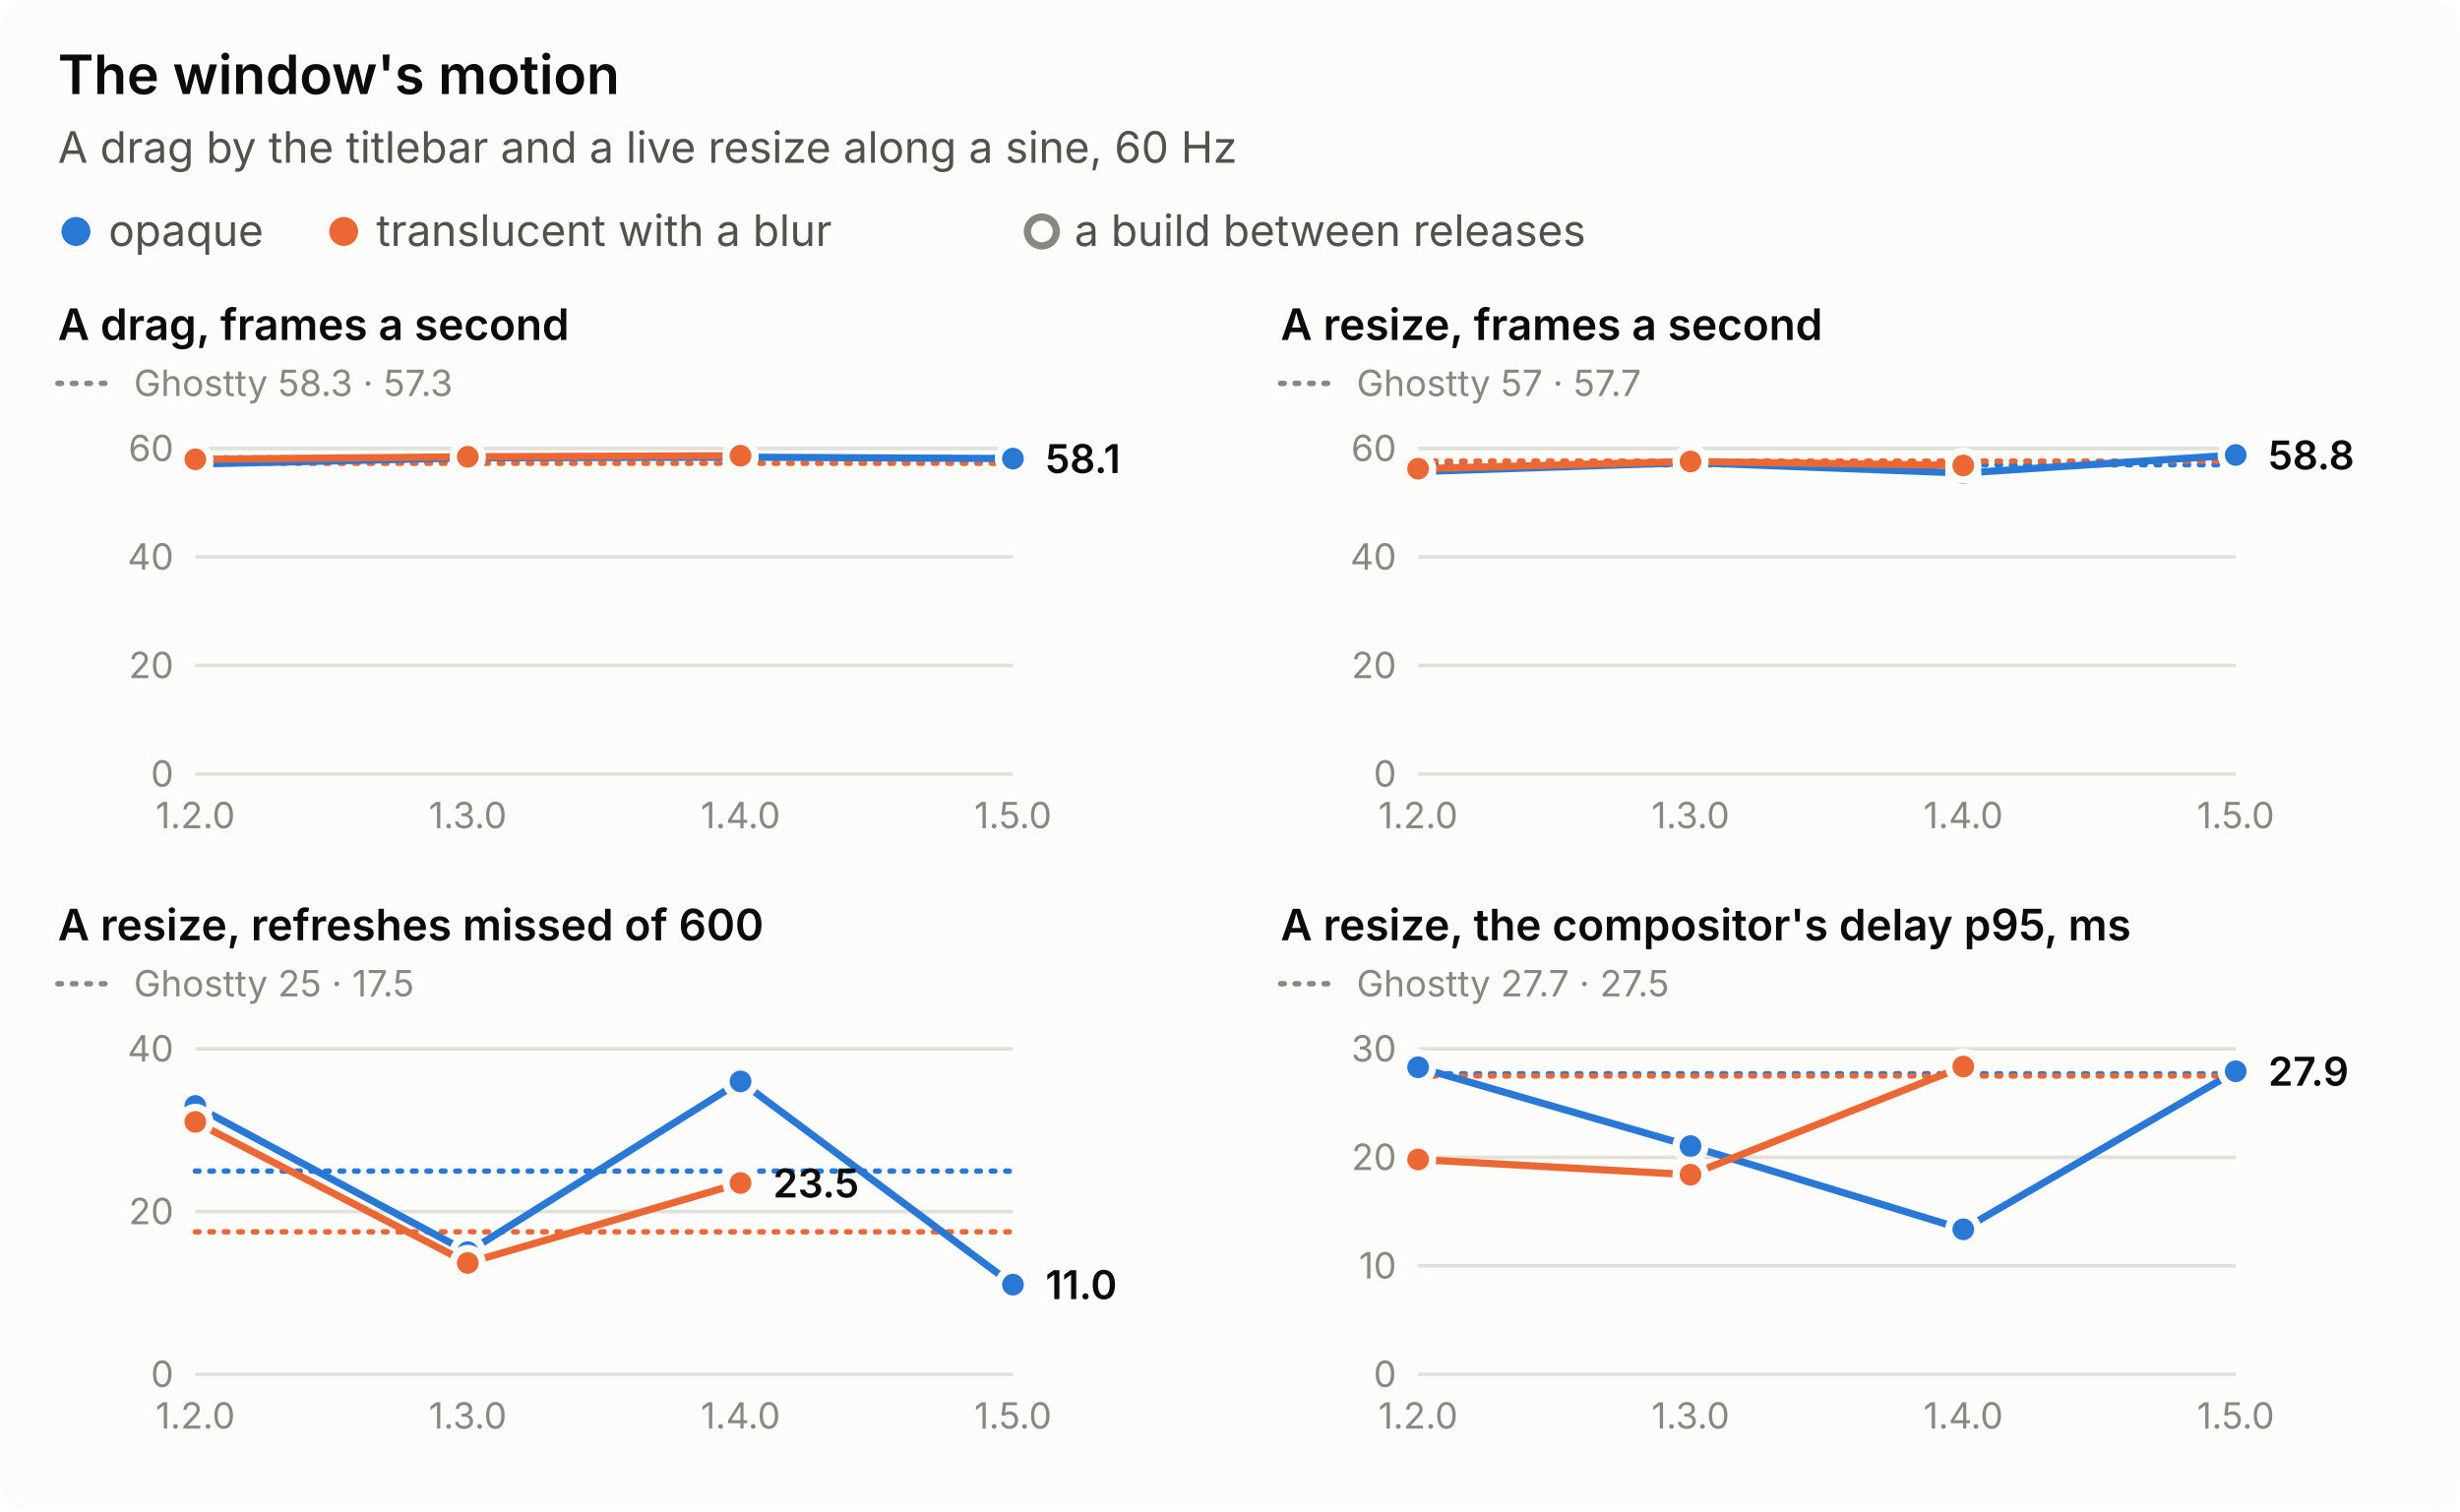
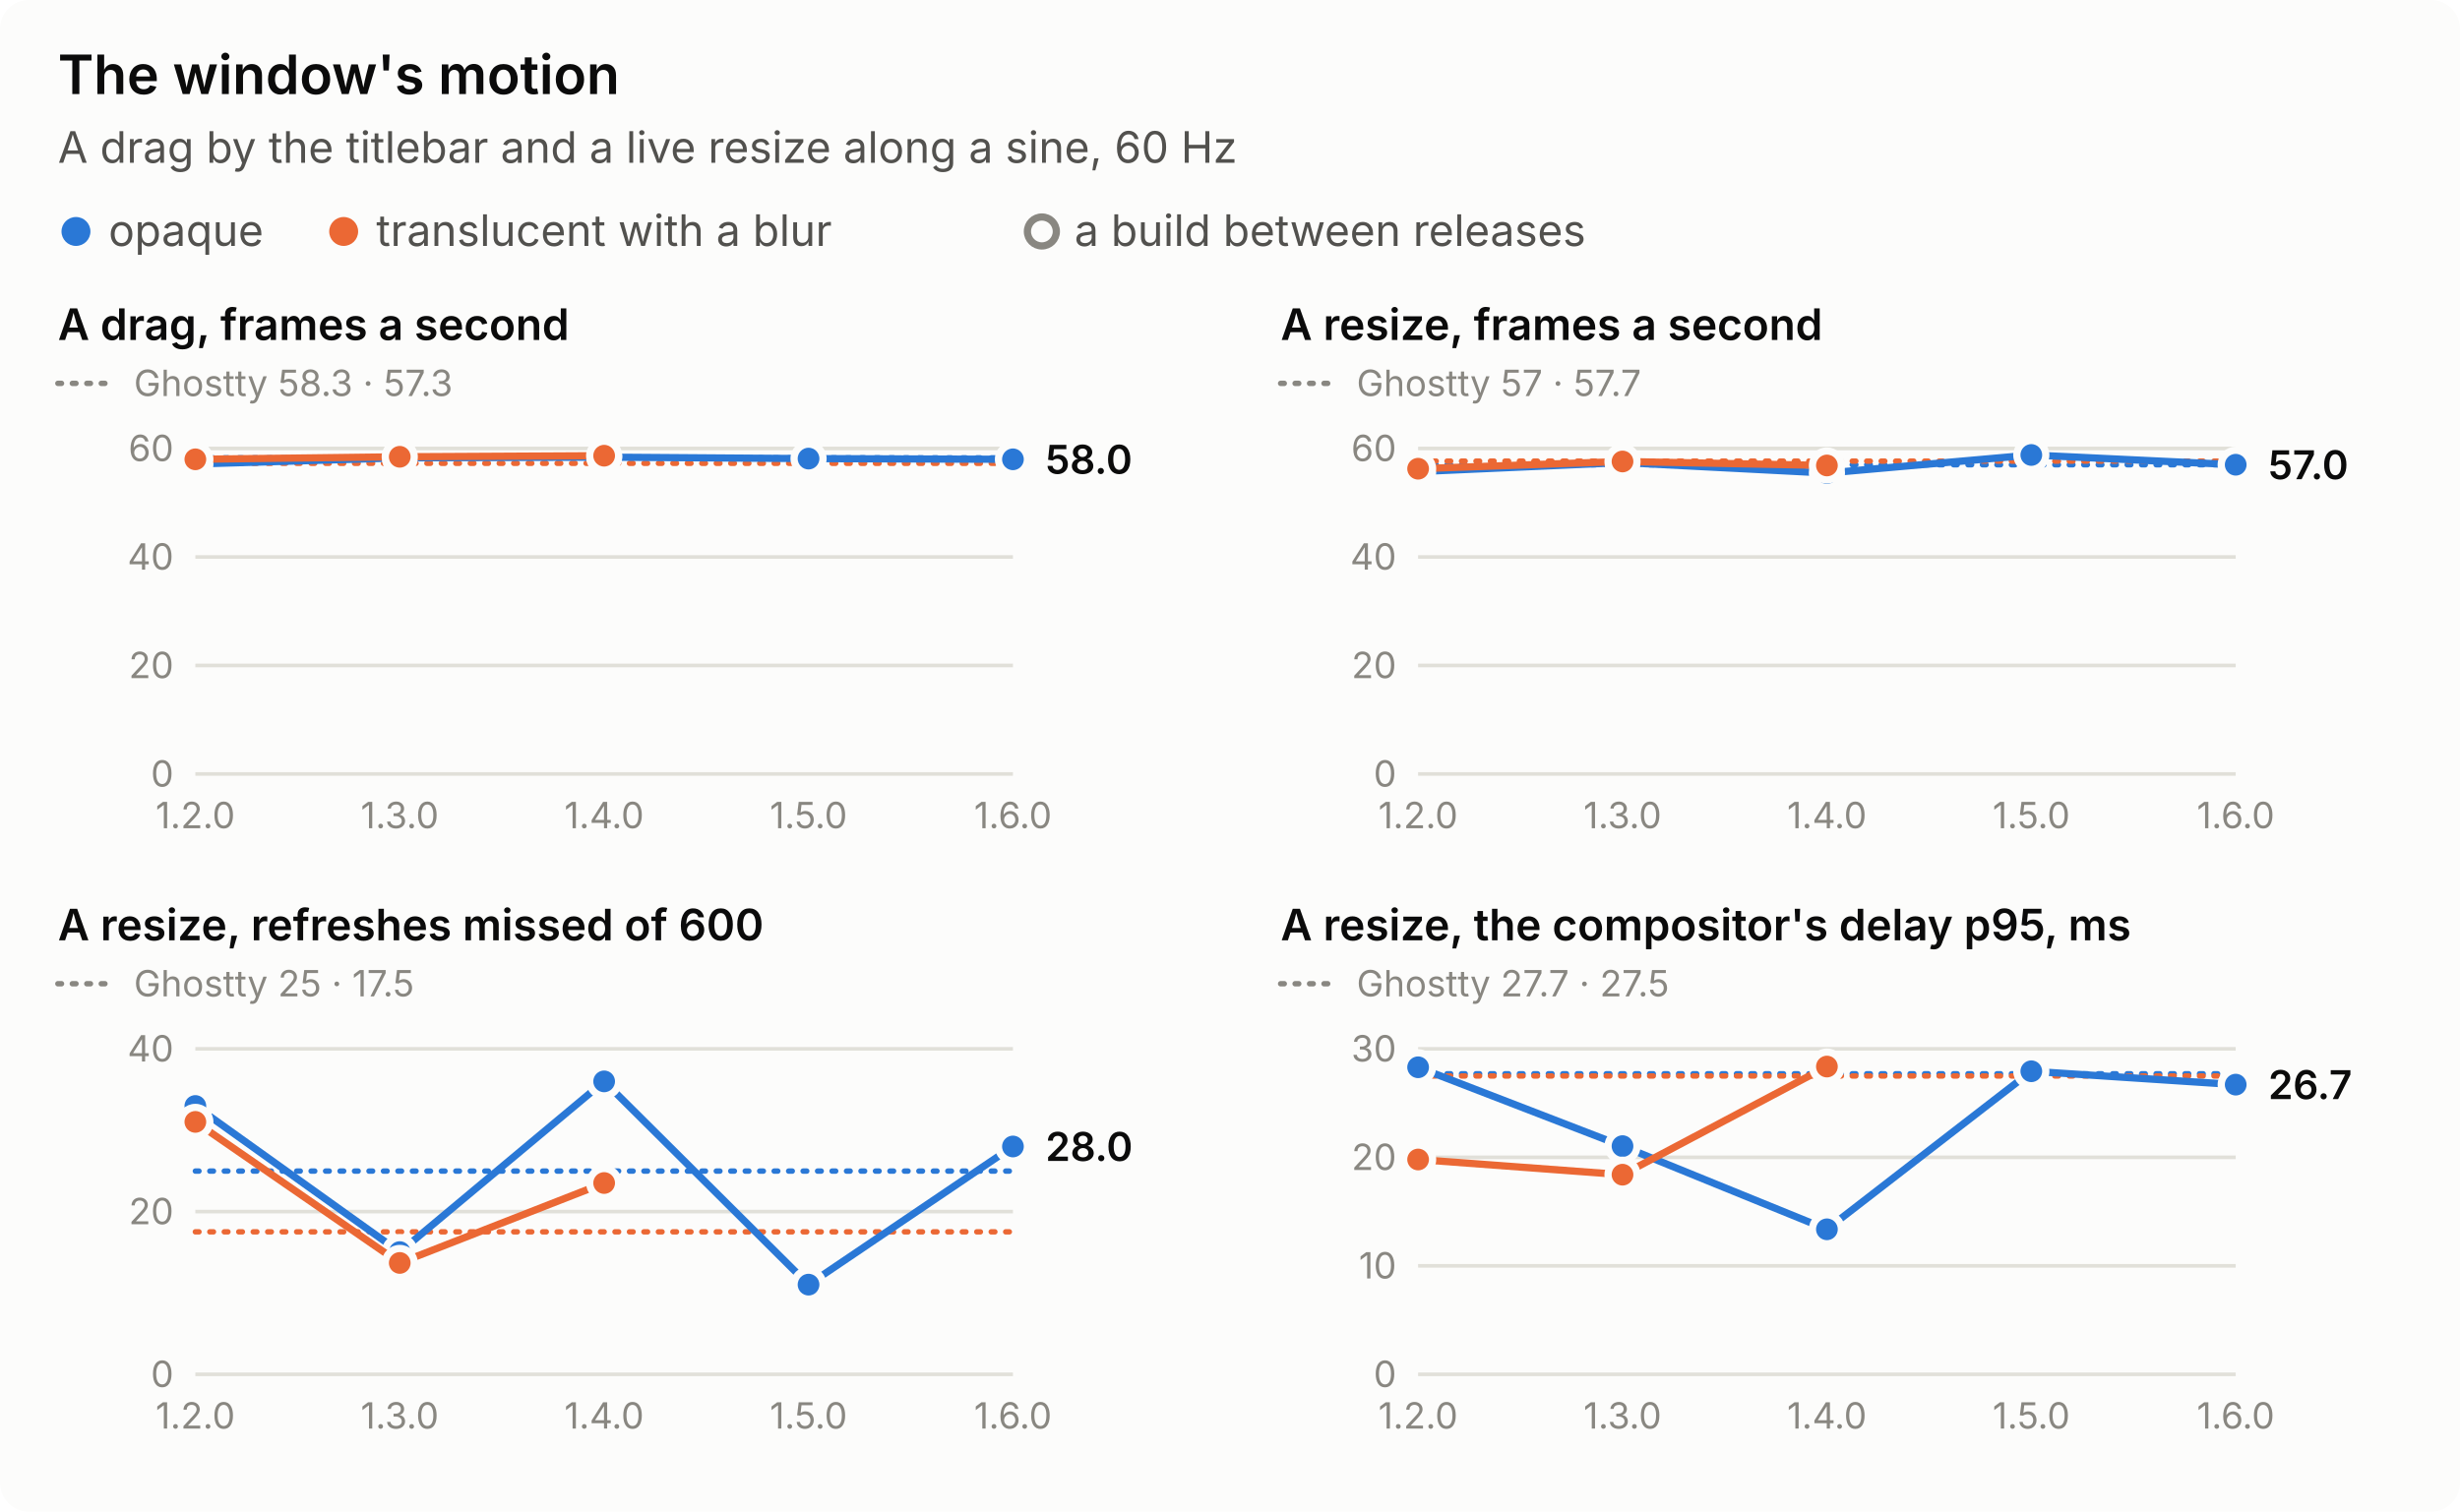
<svg xmlns="http://www.w3.org/2000/svg" class="chart" data-chart="trends" width="680" height="418" viewBox="0 0 680 418" role="img" aria-label="The window's motion">
  <style>
  .chart .surface { fill: #fcfcfb; }
  .chart .primary { fill: #0b0b0b; }
  .chart .secondary { fill: #52514e; }
  .chart .muted { fill: #898781; }
  .chart .grid { stroke: #e1e0d9; }
  .chart .base { stroke: #c3c2b7; }
  .chart .accent { fill: #2a78d6; }
  .chart .context { fill: #898781; }
  .chart .accent-line { stroke: #2a78d6; }
  .chart .context-line { stroke: #898781; }
  .chart .second { fill: #eb6834; }
  .chart .second-line { stroke: #eb6834; }
  .chart .ring { stroke: #fcfcfb; }
  .chart .budget { stroke: #52514e; }
  .chart .column.on { fill: #2a78d6; fill-opacity: 0.08; }
  .chart text { font-family: system-ui, -apple-system, "Segoe UI", sans-serif; }
  .chart .tick { font-variant-numeric: tabular-nums; }
  .chart .column { fill: transparent; }
  .chart.hide-0 .s0, .chart.hide-1 .s1 { display: none; }
  .chart.hide-0 .legend-item[data-series="0"], .chart.hide-1 .legend-item[data-series="1"] { opacity: 0.4; }
  @media (prefers-color-scheme: dark) {
    .chart .surface { fill: #1a1a19; }
    .chart .primary { fill: #f0efec; }
    .chart .secondary { fill: #c3c2b7; }
    .chart .muted { fill: #898781; }
    .chart .grid { stroke: #2c2c2a; }
    .chart .base { stroke: #383835; }
    .chart .accent { fill: #3987e5; }
    .chart .context { fill: #6f6e69; }
    .chart .accent-line { stroke: #3987e5; }
    .chart .context-line { stroke: #6f6e69; }
    .chart .second { fill: #d95926; }
    .chart .second-line { stroke: #d95926; }
    .chart .ring { stroke: #1a1a19; }
    .chart .budget { stroke: #c3c2b7; }
    .chart .column.on { fill: #3987e5; fill-opacity: 0.16; }
  }
  .chart.dark .surface { fill: #1a1a19; }
  .chart.dark .primary { fill: #f0efec; }
  .chart.dark .secondary { fill: #c3c2b7; }
  .chart.dark .muted { fill: #898781; }
  .chart.dark .grid { stroke: #2c2c2a; }
  .chart.dark .base { stroke: #383835; }
  .chart.dark .accent { fill: #3987e5; }
  .chart.dark .context { fill: #6f6e69; }
  .chart.dark .accent-line { stroke: #3987e5; }
  .chart.dark .context-line { stroke: #6f6e69; }
  .chart.dark .second { fill: #d95926; }
  .chart.dark .second-line { stroke: #d95926; }
  .chart.dark .ring { stroke: #1a1a19; }
  .chart.dark .budget { stroke: #c3c2b7; }
  .chart.dark .column.on { fill: #3987e5; fill-opacity: 0.16; }
</style>
  <rect class="surface" width="680" height="418" rx="8" />
  <text class="primary" x="16" y="26" font-size="15" font-weight="600">The window's motion</text>
  <text class="secondary" x="16" y="45" font-size="12">A drag by the titlebar and a live resize along a sine, 60 Hz</text>
  <g class="legend-item" data-series="0">
    <circle class="accent" cx="21" cy="64" r="4" />
    <text class="secondary" x="30" y="68" font-size="12">opaque</text>
  </g>
  <g class="legend-item" data-series="1">
    <circle class="second" cx="95" cy="64" r="4" />
    <text class="secondary" x="104" y="68" font-size="12">translucent with a blur</text>
  </g>
  <circle class="surface context-line" cx="288" cy="64" r="4" stroke-width="2" />
  <text class="secondary" x="297" y="68" font-size="12">a build between releases</text>
  <g class="panel" data-title="A drag, frames a second" data-unit="/s" data-digits="1" data-names="opaque|translucent with a blur">
    <text class="primary" x="16.0" y="94" font-size="12" font-weight="600">A drag, frames a second</text>
    <line class="grid" x1="54.0" y1="214.0" x2="280.0" y2="214.0" stroke-width="1" />
    <text class="muted tick" x="48.0" y="217.5" font-size="10" text-anchor="end">0</text>
    <line class="grid" x1="54.0" y1="184.0" x2="280.0" y2="184.0" stroke-width="1" />
    <text class="muted tick" x="48.0" y="187.5" font-size="10" text-anchor="end">20</text>
    <line class="grid" x1="54.0" y1="154.0" x2="280.0" y2="154.0" stroke-width="1" />
    <text class="muted tick" x="48.0" y="157.5" font-size="10" text-anchor="end">40</text>
    <line class="grid" x1="54.0" y1="124.0" x2="280.0" y2="124.0" stroke-width="1" />
    <text class="muted tick" x="48.0" y="127.5" font-size="10" text-anchor="end">60</text>
    <text class="muted" x="54.0" y="229.0" font-size="10" text-anchor="middle">1.2.0</text>
-     <text class="muted" x="129.3" y="229.0" font-size="10" text-anchor="middle">1.3.0</text>
-     <text class="muted" x="204.7" y="229.0" font-size="10" text-anchor="middle">1.4.0</text>
-     <text class="muted" x="280.0" y="229.0" font-size="10" text-anchor="middle">1.5.0</text>
-     <rect class="column" x="44.0" y="118.0" width="47.7" height="116" data-release="1.2.0" data-index="0" data-report="ab-F3b-29.md" />
-     <rect class="column" x="91.7" y="118.0" width="75.3" height="116" data-release="1.3.0" data-index="1" data-report="ab-F5a-17.md" />
-     <rect class="column" x="167.0" y="118.0" width="75.3" height="116" data-release="1.4.0" data-index="2" data-report="ab-F5a-78.md" />
-     <rect class="column" x="242.3" y="118.0" width="47.7" height="116" data-release="1.5.0" data-index="3" data-report="ab-F5b-20.md" />
+     <text class="muted" x="110.5" y="229.0" font-size="10" text-anchor="middle">1.3.0</text>
+     <text class="muted" x="167.0" y="229.0" font-size="10" text-anchor="middle">1.4.0</text>
+     <text class="muted" x="223.5" y="229.0" font-size="10" text-anchor="middle">1.5.0</text>
+     <text class="muted" x="280.0" y="229.0" font-size="10" text-anchor="middle">1.6.0</text>
+     <rect class="column" x="44.0" y="118.0" width="38.2" height="116" data-release="1.2.0" data-index="0" data-report="ab-F3b-29.md" />
+     <rect class="column" x="82.2" y="118.0" width="56.5" height="116" data-release="1.3.0" data-index="1" data-report="ab-F5a-17.md" />
+     <rect class="column" x="138.8" y="118.0" width="56.5" height="116" data-release="1.4.0" data-index="2" data-report="ab-F5a-78.md" />
+     <rect class="column" x="195.2" y="118.0" width="56.5" height="116" data-release="1.5.0" data-index="3" data-report="ab-F5b-20.md" />
+     <rect class="column" x="251.8" y="118.0" width="38.2" height="116" data-release="1.6.0" data-index="4" data-report="ab-F5b-67.md" />
    <line class="accent-line s0" x1="54.0" y1="126.6" x2="280.0" y2="126.6" stroke-width="1.5" stroke-dasharray="1 3" stroke-linecap="round" />
    <line class="second-line s1" x1="54.0" y1="128.1" x2="280.0" y2="128.1" stroke-width="1.5" stroke-dasharray="1 3" stroke-linecap="round" />
    <line class="context-line" x1="16.0" y1="106.0" x2="31.0" y2="106.0" stroke-width="1.5" stroke-dasharray="1 3" stroke-linecap="round" />
    <text class="muted" x="37.0" y="109.5" font-size="10">Ghostty 58.3 · 57.3</text>
-     <line class="accent-line s0" x1="54.0" y1="128.3" x2="129.3" y2="126.6" stroke-width="2" stroke-linecap="round" />
-     <line class="accent-line s0" x1="129.3" y1="126.6" x2="204.7" y2="126.4" stroke-width="2" stroke-linecap="round" />
-     <line class="accent-line s0" x1="204.7" y1="126.4" x2="280.0" y2="126.8" stroke-width="2" stroke-linecap="round" />
+     <line class="accent-line s0" x1="54.0" y1="128.3" x2="110.5" y2="126.6" stroke-width="2" stroke-linecap="round" />
+     <line class="accent-line s0" x1="110.5" y1="126.6" x2="167.0" y2="126.4" stroke-width="2" stroke-linecap="round" />
+     <line class="accent-line s0" x1="167.0" y1="126.4" x2="223.5" y2="126.8" stroke-width="2" stroke-linecap="round" />
+     <line class="accent-line s0" x1="223.5" y1="126.8" x2="280.0" y2="127.0" stroke-width="2" stroke-linecap="round" />
    <circle class="accent ring s0" cx="54.0" cy="128.3" r="4" stroke-width="2" data-release="1.2.0" data-series="0" data-value="57.1" />
-     <circle class="accent ring s0" cx="129.3" cy="126.6" r="4" stroke-width="2" data-release="1.3.0" data-series="0" data-value="58.3" />
-     <circle class="accent ring s0" cx="204.7" cy="126.4" r="4" stroke-width="2" data-release="1.4.0" data-series="0" data-value="58.4" />
-     <circle class="accent ring s0" cx="280.0" cy="126.8" r="4" stroke-width="2" data-release="1.5.0" data-series="0" data-value="58.132" />
-     <line class="second-line s1" x1="54.0" y1="127.0" x2="129.3" y2="126.3" stroke-width="2" stroke-linecap="round" />
-     <line class="second-line s1" x1="129.3" y1="126.3" x2="204.7" y2="126.0" stroke-width="2" stroke-linecap="round" />
+     <circle class="accent ring s0" cx="110.5" cy="126.6" r="4" stroke-width="2" data-release="1.3.0" data-series="0" data-value="58.3" />
+     <circle class="accent ring s0" cx="167.0" cy="126.4" r="4" stroke-width="2" data-release="1.4.0" data-series="0" data-value="58.4" />
+     <circle class="accent ring s0" cx="223.5" cy="126.8" r="4" stroke-width="2" data-release="1.5.0" data-series="0" data-value="58.132" />
+     <circle class="accent ring s0" cx="280.0" cy="127.0" r="4" stroke-width="2" data-release="1.6.0" data-series="0" data-value="57.97" />
+     <line class="second-line s1" x1="54.0" y1="127.0" x2="110.5" y2="126.3" stroke-width="2" stroke-linecap="round" />
+     <line class="second-line s1" x1="110.5" y1="126.3" x2="167.0" y2="126.0" stroke-width="2" stroke-linecap="round" />
    <circle class="second ring s1" cx="54.0" cy="127.0" r="4" stroke-width="2" data-release="1.2.0" data-series="1" data-value="58" />
-     <circle class="second ring s1" cx="129.3" cy="126.3" r="4" stroke-width="2" data-release="1.3.0" data-series="1" data-value="58.467" />
-     <circle class="second ring s1" cx="204.7" cy="126.0" r="4" stroke-width="2" data-release="1.4.0" data-series="1" data-value="58.65" />
-     <text class="primary tick s0" x="289.0" y="130.8" font-size="11" font-weight="600">58.1</text>
+     <circle class="second ring s1" cx="110.5" cy="126.3" r="4" stroke-width="2" data-release="1.3.0" data-series="1" data-value="58.467" />
+     <circle class="second ring s1" cx="167.0" cy="126.0" r="4" stroke-width="2" data-release="1.4.0" data-series="1" data-value="58.65" />
+     <text class="primary tick s0" x="289.0" y="131.0" font-size="11" font-weight="600">58.0</text>
  </g>
  <g class="panel" data-title="A resize, frames a second" data-unit="/s" data-digits="1" data-names="opaque|translucent with a blur">
    <text class="primary" x="354.0" y="94" font-size="12" font-weight="600">A resize, frames a second</text>
    <line class="grid" x1="392.0" y1="214.0" x2="618.0" y2="214.0" stroke-width="1" />
    <text class="muted tick" x="386.0" y="217.5" font-size="10" text-anchor="end">0</text>
    <line class="grid" x1="392.0" y1="184.0" x2="618.0" y2="184.0" stroke-width="1" />
    <text class="muted tick" x="386.0" y="187.5" font-size="10" text-anchor="end">20</text>
    <line class="grid" x1="392.0" y1="154.0" x2="618.0" y2="154.0" stroke-width="1" />
    <text class="muted tick" x="386.0" y="157.5" font-size="10" text-anchor="end">40</text>
    <line class="grid" x1="392.0" y1="124.0" x2="618.0" y2="124.0" stroke-width="1" />
    <text class="muted tick" x="386.0" y="127.5" font-size="10" text-anchor="end">60</text>
    <text class="muted" x="392.0" y="229.0" font-size="10" text-anchor="middle">1.2.0</text>
-     <text class="muted" x="467.3" y="229.0" font-size="10" text-anchor="middle">1.3.0</text>
-     <text class="muted" x="542.7" y="229.0" font-size="10" text-anchor="middle">1.4.0</text>
-     <text class="muted" x="618.0" y="229.0" font-size="10" text-anchor="middle">1.5.0</text>
-     <rect class="column" x="382.0" y="118.0" width="47.7" height="116" data-release="1.2.0" data-index="0" data-report="ab-F3b-29.md" />
-     <rect class="column" x="429.7" y="118.0" width="75.3" height="116" data-release="1.3.0" data-index="1" data-report="ab-F5a-17.md" />
-     <rect class="column" x="505.0" y="118.0" width="75.3" height="116" data-release="1.4.0" data-index="2" data-report="ab-F5a-78.md" />
-     <rect class="column" x="580.3" y="118.0" width="47.7" height="116" data-release="1.5.0" data-index="3" data-report="ab-F5b-20.md" />
+     <text class="muted" x="448.5" y="229.0" font-size="10" text-anchor="middle">1.3.0</text>
+     <text class="muted" x="505.0" y="229.0" font-size="10" text-anchor="middle">1.4.0</text>
+     <text class="muted" x="561.5" y="229.0" font-size="10" text-anchor="middle">1.5.0</text>
+     <text class="muted" x="618.0" y="229.0" font-size="10" text-anchor="middle">1.6.0</text>
+     <rect class="column" x="382.0" y="118.0" width="38.2" height="116" data-release="1.2.0" data-index="0" data-report="ab-F3b-29.md" />
+     <rect class="column" x="420.2" y="118.0" width="56.5" height="116" data-release="1.3.0" data-index="1" data-report="ab-F5a-17.md" />
+     <rect class="column" x="476.8" y="118.0" width="56.5" height="116" data-release="1.4.0" data-index="2" data-report="ab-F5a-78.md" />
+     <rect class="column" x="533.2" y="118.0" width="56.5" height="116" data-release="1.5.0" data-index="3" data-report="ab-F5b-20.md" />
+     <rect class="column" x="589.8" y="118.0" width="38.2" height="116" data-release="1.6.0" data-index="4" data-report="ab-F5b-67.md" />
    <line class="accent-line s0" x1="392.0" y1="128.5" x2="618.0" y2="128.5" stroke-width="1.5" stroke-dasharray="1 3" stroke-linecap="round" />
    <line class="second-line s1" x1="392.0" y1="127.5" x2="618.0" y2="127.5" stroke-width="1.5" stroke-dasharray="1 3" stroke-linecap="round" />
    <line class="context-line" x1="354.0" y1="106.0" x2="369.0" y2="106.0" stroke-width="1.5" stroke-dasharray="1 3" stroke-linecap="round" />
    <text class="muted" x="375.0" y="109.5" font-size="10">Ghostty 57 · 57.7</text>
-     <line class="accent-line s0" x1="392.0" y1="130.4" x2="467.3" y2="127.9" stroke-width="2" stroke-linecap="round" />
-     <line class="accent-line s0" x1="467.3" y1="127.9" x2="542.7" y2="130.8" stroke-width="2" stroke-linecap="round" />
-     <line class="accent-line s0" x1="542.7" y1="130.8" x2="618.0" y2="125.8" stroke-width="2" stroke-linecap="round" />
+     <line class="accent-line s0" x1="392.0" y1="130.4" x2="448.5" y2="127.9" stroke-width="2" stroke-linecap="round" />
+     <line class="accent-line s0" x1="448.5" y1="127.9" x2="505.0" y2="130.8" stroke-width="2" stroke-linecap="round" />
+     <line class="accent-line s0" x1="505.0" y1="130.8" x2="561.5" y2="125.8" stroke-width="2" stroke-linecap="round" />
+     <line class="accent-line s0" x1="561.5" y1="125.8" x2="618.0" y2="128.5" stroke-width="2" stroke-linecap="round" />
    <circle class="accent ring s0" cx="392.0" cy="130.4" r="4" stroke-width="2" data-release="1.2.0" data-series="0" data-value="55.7" />
-     <circle class="accent ring s0" cx="467.3" cy="127.9" r="4" stroke-width="2" data-release="1.3.0" data-series="0" data-value="57.4" />
-     <circle class="accent ring s0" cx="542.7" cy="130.8" r="4" stroke-width="2" data-release="1.4.0" data-series="0" data-value="55.5" />
-     <circle class="accent ring s0" cx="618.0" cy="125.8" r="4" stroke-width="2" data-release="1.5.0" data-series="0" data-value="58.819" />
-     <line class="second-line s1" x1="392.0" y1="129.6" x2="467.3" y2="127.6" stroke-width="2" stroke-linecap="round" />
-     <line class="second-line s1" x1="467.3" y1="127.6" x2="542.7" y2="128.7" stroke-width="2" stroke-linecap="round" />
+     <circle class="accent ring s0" cx="448.5" cy="127.9" r="4" stroke-width="2" data-release="1.3.0" data-series="0" data-value="57.4" />
+     <circle class="accent ring s0" cx="505.0" cy="130.8" r="4" stroke-width="2" data-release="1.4.0" data-series="0" data-value="55.5" />
+     <circle class="accent ring s0" cx="561.5" cy="125.8" r="4" stroke-width="2" data-release="1.5.0" data-series="0" data-value="58.819" />
+     <circle class="accent ring s0" cx="618.0" cy="128.5" r="4" stroke-width="2" data-release="1.6.0" data-series="0" data-value="57.011" />
+     <line class="second-line s1" x1="392.0" y1="129.6" x2="448.5" y2="127.6" stroke-width="2" stroke-linecap="round" />
+     <line class="second-line s1" x1="448.5" y1="127.6" x2="505.0" y2="128.7" stroke-width="2" stroke-linecap="round" />
    <circle class="second ring s1" cx="392.0" cy="129.6" r="4" stroke-width="2" data-release="1.2.0" data-series="1" data-value="56.3" />
-     <circle class="second ring s1" cx="467.3" cy="127.6" r="4" stroke-width="2" data-release="1.3.0" data-series="1" data-value="57.6" />
-     <circle class="second ring s1" cx="542.7" cy="128.7" r="4" stroke-width="2" data-release="1.4.0" data-series="1" data-value="56.85" />
-     <text class="primary tick s0" x="627.0" y="129.8" font-size="11" font-weight="600">58.8</text>
+     <circle class="second ring s1" cx="448.5" cy="127.6" r="4" stroke-width="2" data-release="1.3.0" data-series="1" data-value="57.6" />
+     <circle class="second ring s1" cx="505.0" cy="128.7" r="4" stroke-width="2" data-release="1.4.0" data-series="1" data-value="56.85" />
+     <text class="primary tick s0" x="627.0" y="132.5" font-size="11" font-weight="600">57.0</text>
  </g>
  <g class="panel" data-title="A resize, refreshes missed of 600" data-unit="" data-digits="1" data-names="opaque|translucent with a blur">
    <text class="primary" x="16.0" y="260" font-size="12" font-weight="600">A resize, refreshes missed of 600</text>
    <line class="grid" x1="54.0" y1="380.0" x2="280.0" y2="380.0" stroke-width="1" />
    <text class="muted tick" x="48.0" y="383.5" font-size="10" text-anchor="end">0</text>
    <line class="grid" x1="54.0" y1="335.0" x2="280.0" y2="335.0" stroke-width="1" />
    <text class="muted tick" x="48.0" y="338.5" font-size="10" text-anchor="end">20</text>
    <line class="grid" x1="54.0" y1="290.0" x2="280.0" y2="290.0" stroke-width="1" />
    <text class="muted tick" x="48.0" y="293.5" font-size="10" text-anchor="end">40</text>
    <text class="muted" x="54.0" y="395.0" font-size="10" text-anchor="middle">1.2.0</text>
-     <text class="muted" x="129.3" y="395.0" font-size="10" text-anchor="middle">1.3.0</text>
-     <text class="muted" x="204.7" y="395.0" font-size="10" text-anchor="middle">1.4.0</text>
-     <text class="muted" x="280.0" y="395.0" font-size="10" text-anchor="middle">1.5.0</text>
-     <rect class="column" x="44.0" y="284.0" width="47.7" height="116" data-release="1.2.0" data-index="0" data-report="ab-F3b-29.md" />
-     <rect class="column" x="91.7" y="284.0" width="75.3" height="116" data-release="1.3.0" data-index="1" data-report="ab-F5a-17.md" />
-     <rect class="column" x="167.0" y="284.0" width="75.3" height="116" data-release="1.4.0" data-index="2" data-report="ab-F5a-78.md" />
-     <rect class="column" x="242.3" y="284.0" width="47.7" height="116" data-release="1.5.0" data-index="3" data-report="ab-F5b-20.md" />
+     <text class="muted" x="110.5" y="395.0" font-size="10" text-anchor="middle">1.3.0</text>
+     <text class="muted" x="167.0" y="395.0" font-size="10" text-anchor="middle">1.4.0</text>
+     <text class="muted" x="223.5" y="395.0" font-size="10" text-anchor="middle">1.5.0</text>
+     <text class="muted" x="280.0" y="395.0" font-size="10" text-anchor="middle">1.6.0</text>
+     <rect class="column" x="44.0" y="284.0" width="38.2" height="116" data-release="1.2.0" data-index="0" data-report="ab-F3b-29.md" />
+     <rect class="column" x="82.2" y="284.0" width="56.5" height="116" data-release="1.3.0" data-index="1" data-report="ab-F5a-17.md" />
+     <rect class="column" x="138.8" y="284.0" width="56.5" height="116" data-release="1.4.0" data-index="2" data-report="ab-F5a-78.md" />
+     <rect class="column" x="195.2" y="284.0" width="56.5" height="116" data-release="1.5.0" data-index="3" data-report="ab-F5b-20.md" />
+     <rect class="column" x="251.8" y="284.0" width="38.2" height="116" data-release="1.6.0" data-index="4" data-report="ab-F5b-67.md" />
    <line class="accent-line s0" x1="54.0" y1="323.8" x2="280.0" y2="323.8" stroke-width="1.5" stroke-dasharray="1 3" stroke-linecap="round" />
    <line class="second-line s1" x1="54.0" y1="340.6" x2="280.0" y2="340.6" stroke-width="1.5" stroke-dasharray="1 3" stroke-linecap="round" />
    <line class="context-line" x1="16.0" y1="272.0" x2="31.0" y2="272.0" stroke-width="1.5" stroke-dasharray="1 3" stroke-linecap="round" />
    <text class="muted" x="37.0" y="275.5" font-size="10">Ghostty 25 · 17.5</text>
-     <line class="accent-line s0" x1="54.0" y1="305.8" x2="129.3" y2="346.2" stroke-width="2" stroke-linecap="round" />
-     <line class="accent-line s0" x1="129.3" y1="346.2" x2="204.7" y2="299.0" stroke-width="2" stroke-linecap="round" />
-     <line class="accent-line s0" x1="204.7" y1="299.0" x2="280.0" y2="355.2" stroke-width="2" stroke-linecap="round" />
+     <line class="accent-line s0" x1="54.0" y1="305.8" x2="110.5" y2="346.2" stroke-width="2" stroke-linecap="round" />
+     <line class="accent-line s0" x1="110.5" y1="346.2" x2="167.0" y2="299.0" stroke-width="2" stroke-linecap="round" />
+     <line class="accent-line s0" x1="167.0" y1="299.0" x2="223.5" y2="355.2" stroke-width="2" stroke-linecap="round" />
+     <line class="accent-line s0" x1="223.5" y1="355.2" x2="280.0" y2="317.0" stroke-width="2" stroke-linecap="round" />
    <circle class="accent ring s0" cx="54.0" cy="305.8" r="4" stroke-width="2" data-release="1.2.0" data-series="0" data-value="33" />
-     <circle class="accent ring s0" cx="129.3" cy="346.2" r="4" stroke-width="2" data-release="1.3.0" data-series="0" data-value="15" />
-     <circle class="accent ring s0" cx="204.7" cy="299.0" r="4" stroke-width="2" data-release="1.4.0" data-series="0" data-value="36" />
-     <circle class="accent ring s0" cx="280.0" cy="355.2" r="4" stroke-width="2" data-release="1.5.0" data-series="0" data-value="11" />
-     <line class="second-line s1" x1="54.0" y1="310.2" x2="129.3" y2="349.2" stroke-width="2" stroke-linecap="round" />
-     <line class="second-line s1" x1="129.3" y1="349.2" x2="204.7" y2="327.1" stroke-width="2" stroke-linecap="round" />
+     <circle class="accent ring s0" cx="110.5" cy="346.2" r="4" stroke-width="2" data-release="1.3.0" data-series="0" data-value="15" />
+     <circle class="accent ring s0" cx="167.0" cy="299.0" r="4" stroke-width="2" data-release="1.4.0" data-series="0" data-value="36" />
+     <circle class="accent ring s0" cx="223.5" cy="355.2" r="4" stroke-width="2" data-release="1.5.0" data-series="0" data-value="11" />
+     <circle class="accent ring s0" cx="280.0" cy="317.0" r="4" stroke-width="2" data-release="1.6.0" data-series="0" data-value="28" />
+     <line class="second-line s1" x1="54.0" y1="310.2" x2="110.5" y2="349.2" stroke-width="2" stroke-linecap="round" />
+     <line class="second-line s1" x1="110.5" y1="349.2" x2="167.0" y2="327.1" stroke-width="2" stroke-linecap="round" />
    <circle class="second ring s1" cx="54.0" cy="310.2" r="4" stroke-width="2" data-release="1.2.0" data-series="1" data-value="31" />
-     <circle class="second ring s1" cx="129.3" cy="349.2" r="4" stroke-width="2" data-release="1.3.0" data-series="1" data-value="13.667" />
-     <circle class="second ring s1" cx="204.7" cy="327.1" r="4" stroke-width="2" data-release="1.4.0" data-series="1" data-value="23.5" />
-     <text class="primary tick s0" x="289.0" y="359.2" font-size="11" font-weight="600">11.0</text>
-     <text class="primary tick s1" x="213.7" y="331.1" font-size="11" font-weight="600">23.5</text>
+     <circle class="second ring s1" cx="110.5" cy="349.2" r="4" stroke-width="2" data-release="1.3.0" data-series="1" data-value="13.667" />
+     <circle class="second ring s1" cx="167.0" cy="327.1" r="4" stroke-width="2" data-release="1.4.0" data-series="1" data-value="23.5" />
+     <text class="primary tick s0" x="289.0" y="321.0" font-size="11" font-weight="600">28.0</text>
  </g>
  <g class="panel" data-title="A resize, the compositor's delay p95, ms" data-unit="ms" data-digits="1" data-names="opaque|translucent with a blur">
    <text class="primary" x="354.0" y="260" font-size="12" font-weight="600">A resize, the compositor's delay p95, ms</text>
    <line class="grid" x1="392.0" y1="380.0" x2="618.0" y2="380.0" stroke-width="1" />
    <text class="muted tick" x="386.0" y="383.5" font-size="10" text-anchor="end">0</text>
    <line class="grid" x1="392.0" y1="350.0" x2="618.0" y2="350.0" stroke-width="1" />
    <text class="muted tick" x="386.0" y="353.5" font-size="10" text-anchor="end">10</text>
    <line class="grid" x1="392.0" y1="320.0" x2="618.0" y2="320.0" stroke-width="1" />
    <text class="muted tick" x="386.0" y="323.5" font-size="10" text-anchor="end">20</text>
    <line class="grid" x1="392.0" y1="290.0" x2="618.0" y2="290.0" stroke-width="1" />
    <text class="muted tick" x="386.0" y="293.5" font-size="10" text-anchor="end">30</text>
    <text class="muted" x="392.0" y="395.0" font-size="10" text-anchor="middle">1.2.0</text>
-     <text class="muted" x="467.3" y="395.0" font-size="10" text-anchor="middle">1.3.0</text>
-     <text class="muted" x="542.7" y="395.0" font-size="10" text-anchor="middle">1.4.0</text>
-     <text class="muted" x="618.0" y="395.0" font-size="10" text-anchor="middle">1.5.0</text>
-     <rect class="column" x="382.0" y="284.0" width="47.7" height="116" data-release="1.2.0" data-index="0" data-report="ab-F3b-29.md" />
-     <rect class="column" x="429.7" y="284.0" width="75.3" height="116" data-release="1.3.0" data-index="1" data-report="ab-F5a-17.md" />
-     <rect class="column" x="505.0" y="284.0" width="75.3" height="116" data-release="1.4.0" data-index="2" data-report="ab-F5a-78.md" />
-     <rect class="column" x="580.3" y="284.0" width="47.7" height="116" data-release="1.5.0" data-index="3" data-report="ab-F5b-20.md" />
+     <text class="muted" x="448.5" y="395.0" font-size="10" text-anchor="middle">1.3.0</text>
+     <text class="muted" x="505.0" y="395.0" font-size="10" text-anchor="middle">1.4.0</text>
+     <text class="muted" x="561.5" y="395.0" font-size="10" text-anchor="middle">1.5.0</text>
+     <text class="muted" x="618.0" y="395.0" font-size="10" text-anchor="middle">1.6.0</text>
+     <rect class="column" x="382.0" y="284.0" width="38.2" height="116" data-release="1.2.0" data-index="0" data-report="ab-F3b-29.md" />
+     <rect class="column" x="420.2" y="284.0" width="56.5" height="116" data-release="1.3.0" data-index="1" data-report="ab-F5a-17.md" />
+     <rect class="column" x="476.8" y="284.0" width="56.5" height="116" data-release="1.4.0" data-index="2" data-report="ab-F5a-78.md" />
+     <rect class="column" x="533.2" y="284.0" width="56.5" height="116" data-release="1.5.0" data-index="3" data-report="ab-F5b-20.md" />
+     <rect class="column" x="589.8" y="284.0" width="38.2" height="116" data-release="1.6.0" data-index="4" data-report="ab-F5b-67.md" />
    <line class="accent-line s0" x1="392.0" y1="296.9" x2="618.0" y2="296.9" stroke-width="1.5" stroke-dasharray="1 3" stroke-linecap="round" />
    <line class="second-line s1" x1="392.0" y1="297.5" x2="618.0" y2="297.5" stroke-width="1.5" stroke-dasharray="1 3" stroke-linecap="round" />
    <line class="context-line" x1="354.0" y1="272.0" x2="369.0" y2="272.0" stroke-width="1.5" stroke-dasharray="1 3" stroke-linecap="round" />
    <text class="muted" x="375.0" y="275.5" font-size="10">Ghostty 27.7 · 27.5</text>
-     <line class="accent-line s0" x1="392.0" y1="295.1" x2="467.3" y2="316.9" stroke-width="2" stroke-linecap="round" />
-     <line class="accent-line s0" x1="467.3" y1="316.9" x2="542.7" y2="339.9" stroke-width="2" stroke-linecap="round" />
-     <line class="accent-line s0" x1="542.7" y1="339.9" x2="618.0" y2="296.2" stroke-width="2" stroke-linecap="round" />
+     <line class="accent-line s0" x1="392.0" y1="295.1" x2="448.5" y2="316.9" stroke-width="2" stroke-linecap="round" />
+     <line class="accent-line s0" x1="448.5" y1="316.9" x2="505.0" y2="339.9" stroke-width="2" stroke-linecap="round" />
+     <line class="accent-line s0" x1="505.0" y1="339.9" x2="561.5" y2="296.2" stroke-width="2" stroke-linecap="round" />
+     <line class="accent-line s0" x1="561.5" y1="296.2" x2="618.0" y2="299.9" stroke-width="2" stroke-linecap="round" />
    <circle class="accent ring s0" cx="392.0" cy="295.1" r="4" stroke-width="2" data-release="1.2.0" data-series="0" data-value="28.3" />
-     <circle class="accent ring s0" cx="467.3" cy="316.9" r="4" stroke-width="2" data-release="1.3.0" data-series="0" data-value="21.02" />
-     <circle class="accent ring s0" cx="542.7" cy="339.9" r="4" stroke-width="2" data-release="1.4.0" data-series="0" data-value="13.38" />
-     <circle class="accent ring s0" cx="618.0" cy="296.2" r="4" stroke-width="2" data-release="1.5.0" data-series="0" data-value="27.918" />
-     <line class="second-line s1" x1="392.0" y1="320.6" x2="467.3" y2="324.8" stroke-width="2" stroke-linecap="round" />
-     <line class="second-line s1" x1="467.3" y1="324.8" x2="542.7" y2="294.9" stroke-width="2" stroke-linecap="round" />
+     <circle class="accent ring s0" cx="448.5" cy="316.9" r="4" stroke-width="2" data-release="1.3.0" data-series="0" data-value="21.02" />
+     <circle class="accent ring s0" cx="505.0" cy="339.9" r="4" stroke-width="2" data-release="1.4.0" data-series="0" data-value="13.38" />
+     <circle class="accent ring s0" cx="561.5" cy="296.2" r="4" stroke-width="2" data-release="1.5.0" data-series="0" data-value="27.918" />
+     <circle class="accent ring s0" cx="618.0" cy="299.9" r="4" stroke-width="2" data-release="1.6.0" data-series="0" data-value="26.714" />
+     <line class="second-line s1" x1="392.0" y1="320.6" x2="448.5" y2="324.8" stroke-width="2" stroke-linecap="round" />
+     <line class="second-line s1" x1="448.5" y1="324.8" x2="505.0" y2="294.9" stroke-width="2" stroke-linecap="round" />
    <circle class="second ring s1" cx="392.0" cy="320.6" r="4" stroke-width="2" data-release="1.2.0" data-series="1" data-value="19.8" />
-     <circle class="second ring s1" cx="467.3" cy="324.8" r="4" stroke-width="2" data-release="1.3.0" data-series="1" data-value="18.393" />
-     <circle class="second ring s1" cx="542.7" cy="294.9" r="4" stroke-width="2" data-release="1.4.0" data-series="1" data-value="28.37" />
-     <text class="primary tick s0" x="627.0" y="300.2" font-size="11" font-weight="600">27.9</text>
+     <circle class="second ring s1" cx="448.5" cy="324.8" r="4" stroke-width="2" data-release="1.3.0" data-series="1" data-value="18.393" />
+     <circle class="second ring s1" cx="505.0" cy="294.9" r="4" stroke-width="2" data-release="1.4.0" data-series="1" data-value="28.37" />
+     <text class="primary tick s0" x="627.0" y="303.9" font-size="11" font-weight="600">26.7</text>
  </g>
</svg>
